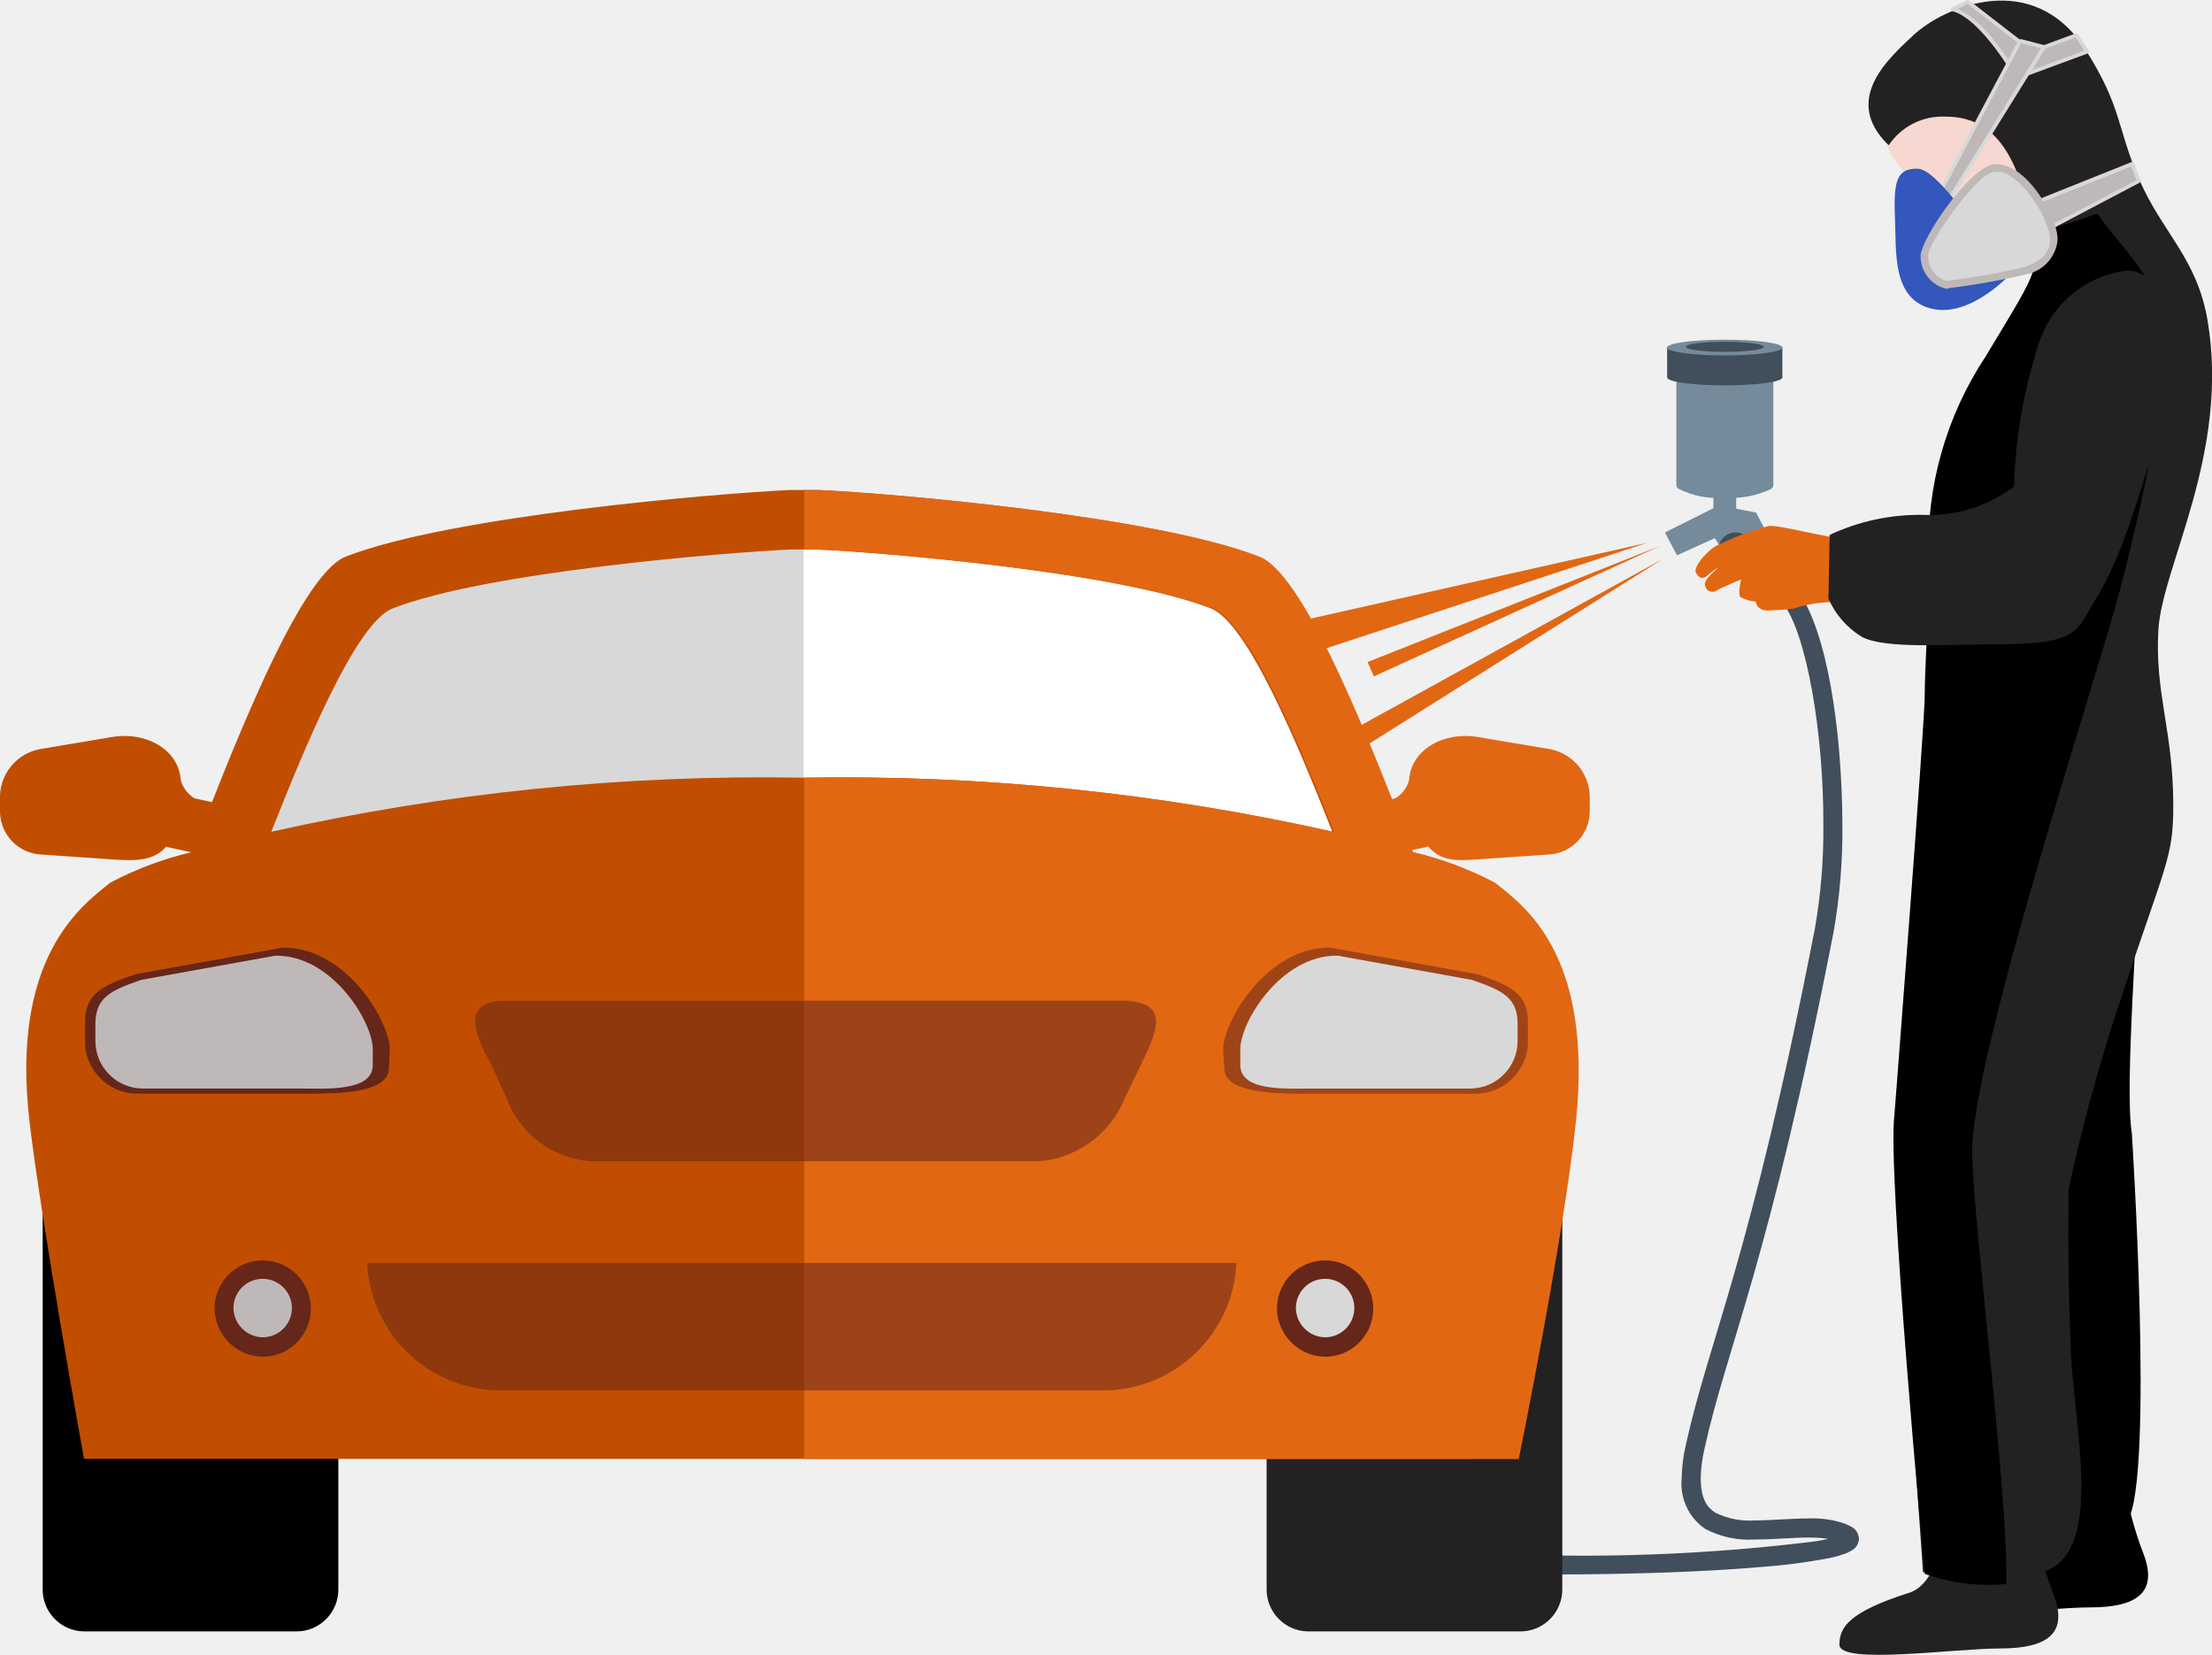
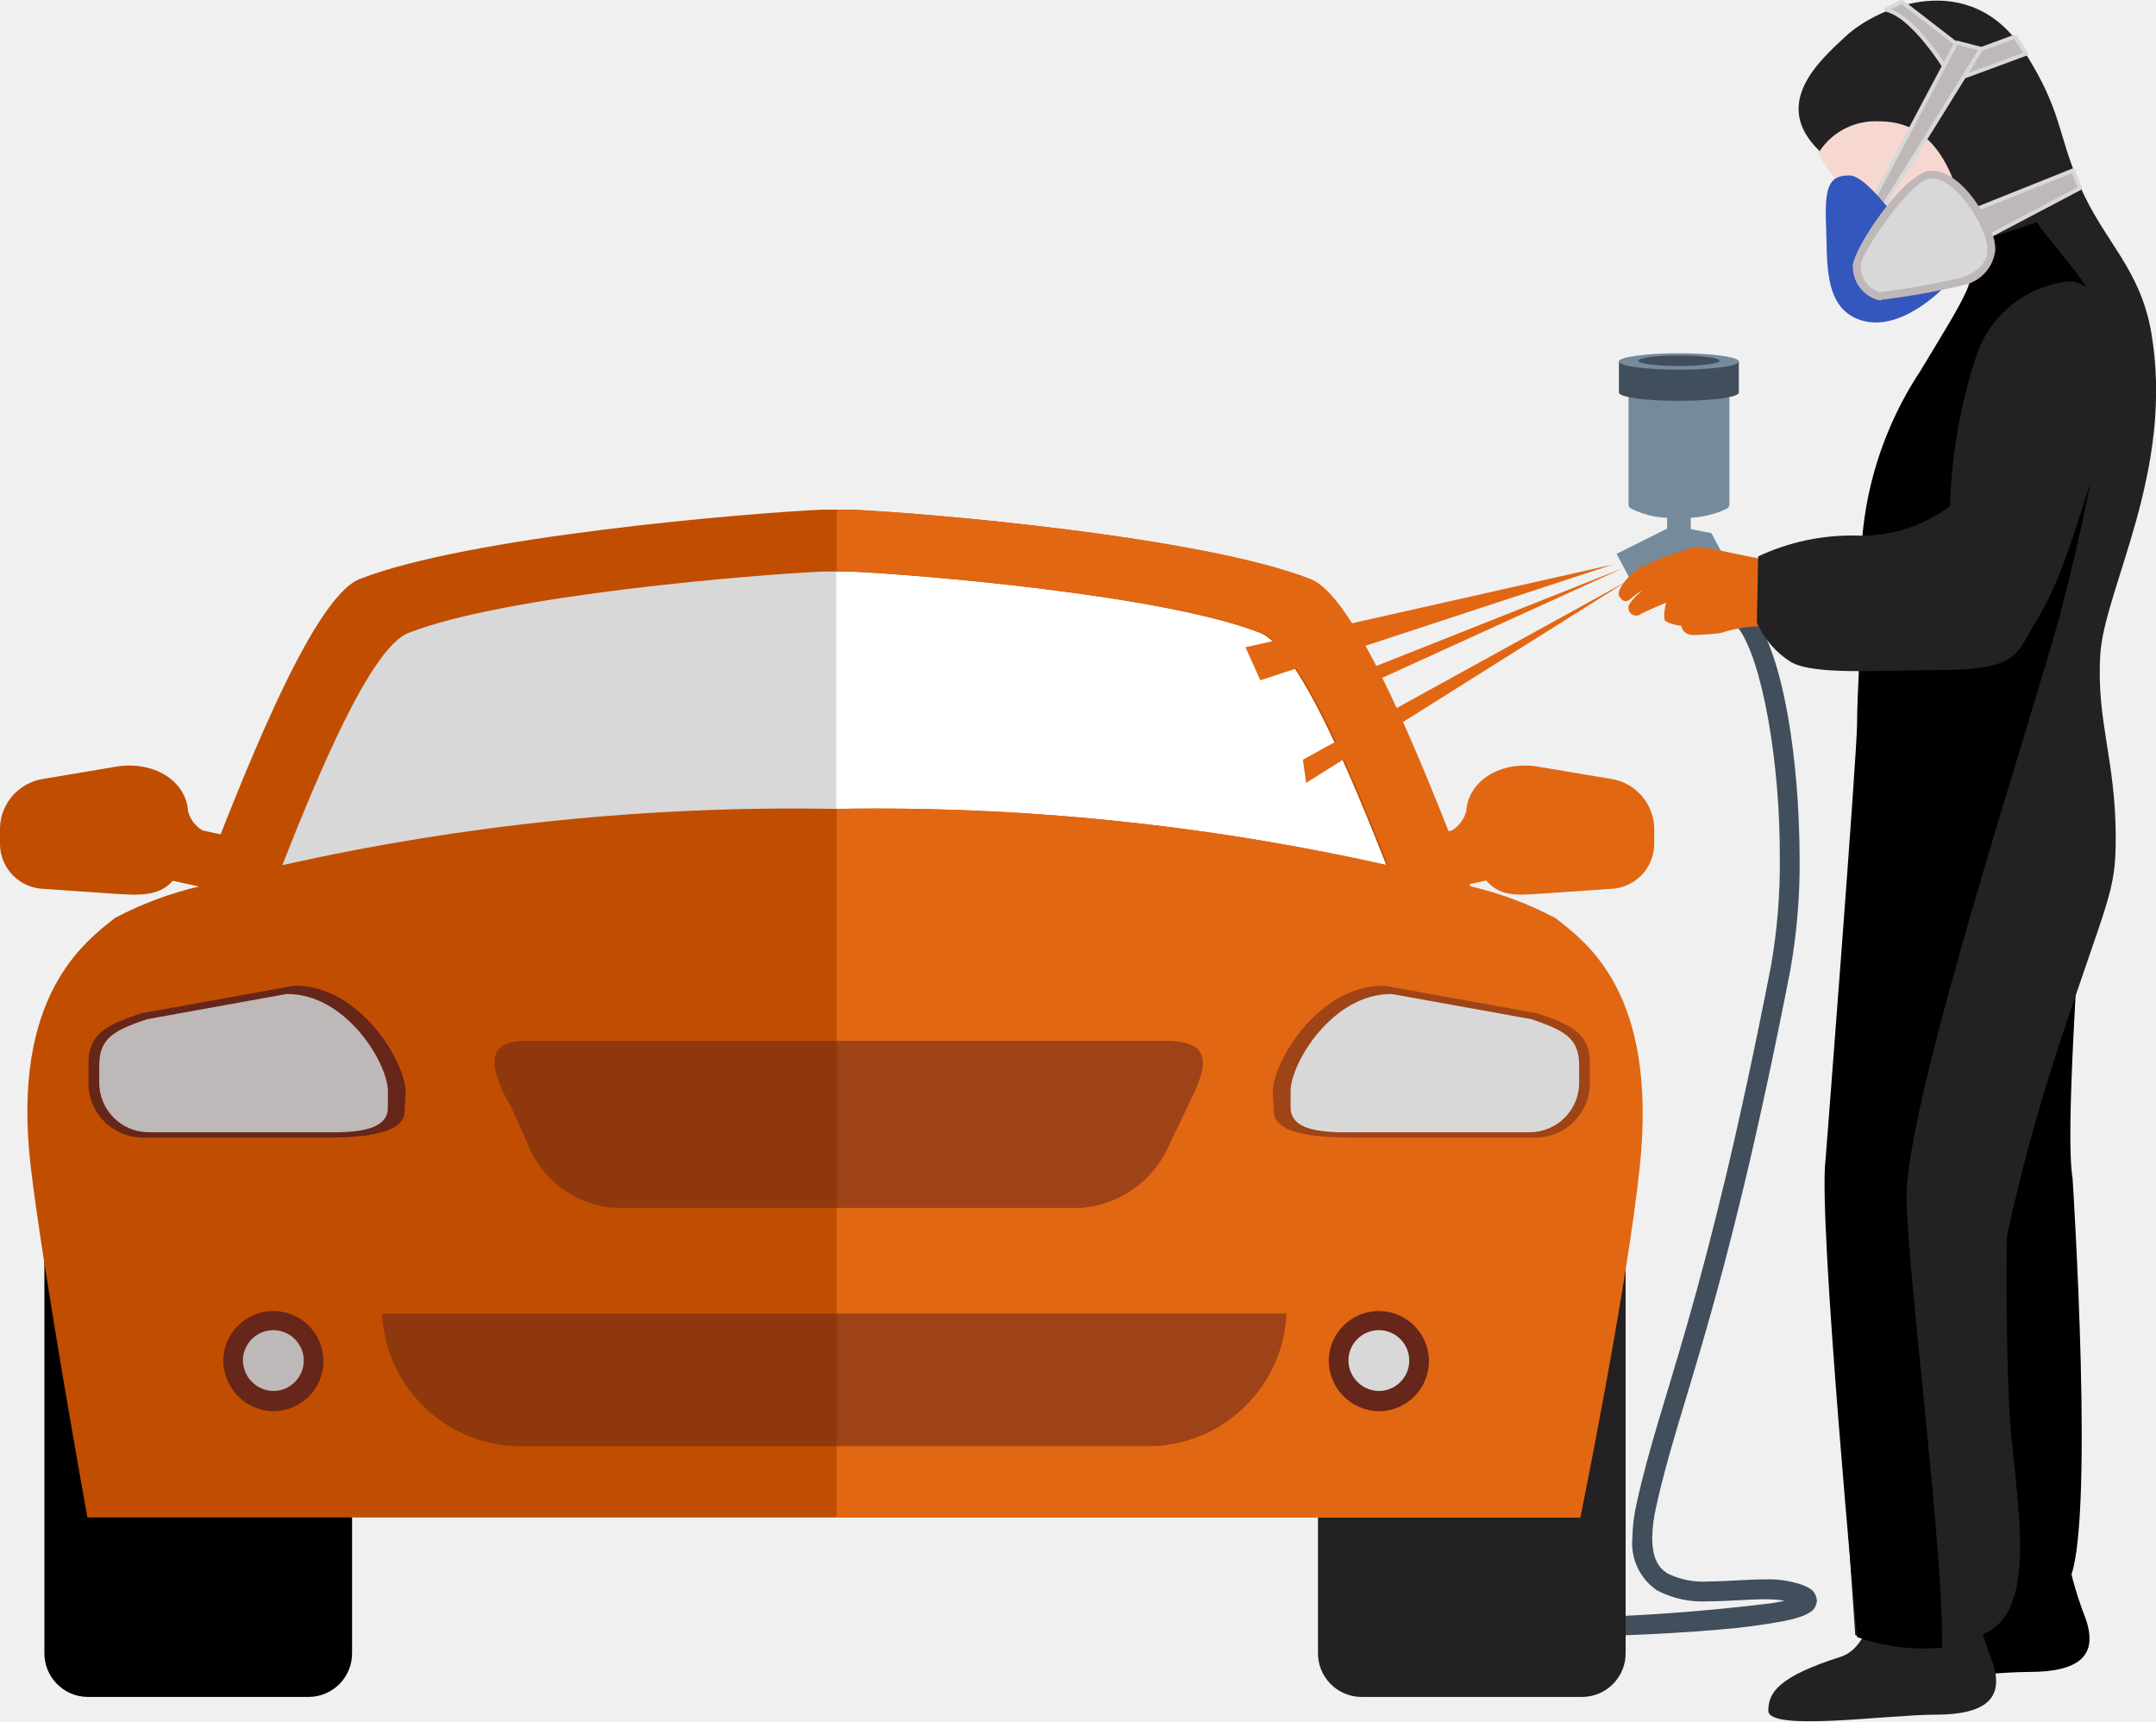
- <svg xmlns="http://www.w3.org/2000/svg" width="112.219" height="83.932" viewBox="0 0 112.219 83.932">
+ <svg xmlns="http://www.w3.org/2000/svg" width="105.116" height="83.932" viewBox="0 0 105.116 83.932">
  <g id="Group_5145" data-name="Group 5145" transform="translate(-227.775 -221.225)">
-     <path id="Path_15398" data-name="Path 15398" d="M302.309,301.037l.02-.969c1.406.03,2.791.046,4.129.046h0a95.783,95.783,0,0,0,13.427-.716h0c.236-.035.45-.079.633-.124h0a6.173,6.173,0,0,0-.968-.067h0c-.832,0-1.8.1-2.74.1h0a4.757,4.757,0,0,1-2.531-.541h0a2.773,2.773,0,0,1-1.19-2.541h0a8.1,8.1,0,0,1,.215-1.729h0c1.174-5.338,3.26-9.35,6.541-26.161h0a28.827,28.827,0,0,0,.432-5.291h0c.022-4.618-.86-9.739-2.073-11.258h0l0,0,.768-.593c1.5,2.016,2.25,7.083,2.271,11.849h0a29.714,29.714,0,0,1-.451,5.475h0c-3.285,16.847-5.41,21-6.544,26.185h0a7.128,7.128,0,0,0-.193,1.521h0c.014,1.01.3,1.434.738,1.721h0a3.885,3.885,0,0,0,2.015.394h0c.868,0,1.834-.1,2.74-.1h0a4.992,4.992,0,0,1,1.848.276h0c.278.138.621.213.692.757h0c-.059.5-.375.592-.6.712h0a5.152,5.152,0,0,1-.967.278h0a29.787,29.787,0,0,1-3.278.43h0c-2.75.242-6.546.389-10.791.389h0c-1.344,0-2.735-.015-4.149-.044Z" fill="#414e5b" />
-     <g id="Group_5123" data-name="Group 5123">
-       <path id="Path_15399" data-name="Path 15399" d="M317.444,239.647h-4.333a.27.27,0,0,0-.291.247v5.934a.23.23,0,0,0,.1.181,4.259,4.259,0,0,0,2.354.453,4.585,4.585,0,0,0,2.32-.423.238.238,0,0,0,.145-.211v-5.934A.27.27,0,0,0,317.444,239.647Z" fill="#758b9b" />
-       <rect id="Rectangle_562" data-name="Rectangle 562" width="1.155" height="1.203" transform="translate(314.7 246.065)" fill="#758b9b" />
-       <g id="Group_5121" data-name="Group 5121">
-         <path id="Path_15400" data-name="Path 15400" d="M312.352,238.835v1.543h0c.037.218,1.329.392,2.925.392s2.886-.174,2.921-.392h0v-1.543Z" fill="#414e5b" />
-         <path id="Path_15401" data-name="Path 15401" d="M318.2,238.852c0,.22-1.311.4-2.926.4s-2.927-.18-2.927-.4,1.308-.4,2.927-.4S318.2,238.629,318.2,238.852Z" fill="#758b9b" />
-         <path id="Path_15402" data-name="Path 15402" d="M317.259,238.815c0,.141-.888.256-1.98.256s-1.983-.115-1.983-.256.888-.256,1.983-.256S317.259,238.673,317.259,238.815Z" fill="#414e5b" />
+     <path id="Path_15398" data-name="Path 15398" d="M302.309,301.037l.02-.969c1.406.03,2.791.046,4.129.046h0a95.783,95.783,0,0,0,13.427-.716h0c.236-.035.45-.079.633-.124h0a6.173,6.173,0,0,0-.968-.067h0c-.832,0-1.8.1-2.74.1h0a4.757,4.757,0,0,1-2.531-.541h0a2.773,2.773,0,0,1-1.19-2.541h0a8.1,8.1,0,0,1,.215-1.729h0c1.174-5.338,3.26-9.35,6.541-26.161h0a28.827,28.827,0,0,0,.432-5.291h0c.022-4.618-.86-9.739-2.073-11.258h0l0,0,.768-.593c1.5,2.016,2.25,7.083,2.271,11.849h0a29.714,29.714,0,0,1-.451,5.475h0c-3.285,16.847-5.41,21-6.544,26.185h0a7.128,7.128,0,0,0-.193,1.521h0c.014,1.01.3,1.434.738,1.721h0a3.885,3.885,0,0,0,2.015.394h0c.868,0,1.834-.1,2.74-.1h0a4.992,4.992,0,0,1,1.848.276h0c.278.138.621.213.692.757h0c-.059.5-.375.592-.6.712h0a5.152,5.152,0,0,1-.967.278h0a29.787,29.787,0,0,1-3.278.43h0c-2.75.242-6.546.389-10.791.389h0c-1.344,0-2.735-.015-4.149-.044Z" transform="translate(-5.727)" fill="#414e5b" />
+     <g id="Group_5123" data-name="Group 5123" transform="translate(306.592 238.45)">
+       <path id="Path_15399" data-name="Path 15399" d="M317.444,239.647h-4.333a.27.27,0,0,0-.291.247v5.934a.23.23,0,0,0,.1.181,4.259,4.259,0,0,0,2.354.453,4.585,4.585,0,0,0,2.32-.423.238.238,0,0,0,.145-.211v-5.934A.27.27,0,0,0,317.444,239.647Z" transform="translate(-312.238 -238.45)" fill="#758b9b" />
+       <rect id="Rectangle_562" data-name="Rectangle 562" width="1.155" height="1.203" transform="translate(2.462 7.615)" fill="#758b9b" />
+       <g id="Group_5121" data-name="Group 5121" transform="translate(0.114)">
+         <path id="Path_15400" data-name="Path 15400" d="M312.352,238.835v1.543h0c.037.218,1.329.392,2.925.392s2.886-.174,2.921-.392h0v-1.543Z" transform="translate(-312.352 -238.45)" fill="#414e5b" />
+         <path id="Path_15401" data-name="Path 15401" d="M318.2,238.852c0,.22-1.311.4-2.926.4s-2.927-.18-2.927-.4,1.308-.4,2.927-.4S318.2,238.629,318.2,238.852Z" transform="translate(-312.352 -238.45)" fill="#758b9b" />
+         <path id="Path_15402" data-name="Path 15402" d="M317.259,238.815c0,.141-.888.256-1.98.256s-1.983-.115-1.983-.256.888-.256,1.983-.256S317.259,238.673,317.259,238.815Z" transform="translate(-312.352 -238.45)" fill="#414e5b" />
      </g>
-       <g id="Group_5122" data-name="Group 5122">
-         <path id="Path_15403" data-name="Path 15403" d="M312.238,248.231l2.745-1.373,1.879.362.651,1.228-1.987,1.156s-.615-.831-.758-1.083l-1.916.868Z" fill="#758b9b" />
-         <path id="Path_15404" data-name="Path 15404" d="M316.717,249.116a.885.885,0,1,1-.884-.885A.884.884,0,0,1,316.717,249.116Z" fill="#414e5b" />
+       <g id="Group_5122" data-name="Group 5122" transform="translate(0 8.408)">
+         <path id="Path_15403" data-name="Path 15403" d="M312.238,248.231l2.745-1.373,1.879.362.651,1.228-1.987,1.156s-.615-.831-.758-1.083l-1.916.868Z" transform="translate(-312.238 -246.858)" fill="#758b9b" />
+         <path id="Path_15404" data-name="Path 15404" d="M316.717,249.116a.885.885,0,1,1-.884-.885A.884.884,0,0,1,316.717,249.116Z" transform="translate(-312.238 -246.858)" fill="#414e5b" />
      </g>
    </g>
-     <path id="Path_15405" data-name="Path 15405" d="M331.032,296.4c-.257,1.541-.7,3.159-1.857,3.529-3.016.963-3.53,1.732-3.53,2.631,0,1.033,5.805.191,8.147.191,2.374,0,3.437-.739,2.759-2.63a17.909,17.909,0,0,1-1.027-3.848Z" />
-     <path id="Path_15406" data-name="Path 15406" d="M326.479,298.483c-.256,1.539-.7,3.158-1.859,3.529-3.015.962-3.528,1.731-3.528,2.629,0,1.034,5.8.193,8.145.193,2.375,0,3.437-.74,2.76-2.63a17.859,17.859,0,0,1-1.027-3.849Z" fill="#232121" />
-     <g id="Group_5124" data-name="Group 5124">
-       <path id="Path_15407" data-name="Path 15407" d="M333.356,229.565a5.746,5.746,0,0,0,1.616,2.9l1.085.893-4.582,3.713s-.894-3.356-1.819-3.859S333.356,229.565,333.356,229.565Z" fill="#edc0b7" />
-       <path id="Path_15408" data-name="Path 15408" d="M323.449,227.91c.225-2.581,5.935-6.374,7.832-2.907,3.456,6.312-.193,8.658-.193,8.658-1.456.79-1.611,1.26-2.46,1.217a3.01,3.01,0,0,1-1.9-1.353c-.478.065-.988.242-1.055-.093a15.889,15.889,0,0,0-.468-2.234C324.446,229.777,323.339,229.126,323.449,227.91Z" fill="#f7d8d0" />
+     <path id="Path_15405" data-name="Path 15405" d="M331.032,296.4c-.257,1.541-.7,3.159-1.857,3.529-3.016.963-3.53,1.732-3.53,2.631,0,1.033,5.805.191,8.147.191,2.374,0,3.437-.739,2.759-2.63a17.909,17.909,0,0,1-1.027-3.848Z" transform="translate(-7.102)" />
+     <path id="Path_15406" data-name="Path 15406" d="M326.479,298.483c-.256,1.539-.7,3.158-1.859,3.529-3.015.962-3.528,1.731-3.528,2.629,0,1.034,5.8.193,8.145.193,2.375,0,3.437-.74,2.76-2.63a17.859,17.859,0,0,1-1.027-3.849Z" transform="translate(-7.102)" fill="#232121" />
+     <g id="Group_5124" data-name="Group 5124" transform="translate(316.339 223.612)">
+       <path id="Path_15407" data-name="Path 15407" d="M333.356,229.565a5.746,5.746,0,0,0,1.616,2.9l1.085.893-4.582,3.713s-.894-3.356-1.819-3.859S333.356,229.565,333.356,229.565Z" transform="translate(-323.441 -223.612)" fill="#edc0b7" />
+       <path id="Path_15408" data-name="Path 15408" d="M323.449,227.91c.225-2.581,5.935-6.374,7.832-2.907,3.456,6.312-.193,8.658-.193,8.658-1.456.79-1.611,1.26-2.46,1.217a3.01,3.01,0,0,1-1.9-1.353c-.478.065-.988.242-1.055-.093a15.889,15.889,0,0,0-.468-2.234C324.446,229.777,323.339,229.126,323.449,227.91Z" transform="translate(-323.441 -223.612)" fill="#f7d8d0" />
    </g>
-     <path id="Path_15409" data-name="Path 15409" d="M336.281,265.244c0,2.084-.736,11.168-.355,13.442,0,0,1.126,17.374-.2,19.65-4.363.378-5.877.574-6.258.005s-1.316-16.053-.178-23.824S336.281,265.244,336.281,265.244Z" />
-     <path id="Path_15410" data-name="Path 15410" d="M323.593,228.592c-2.406-2.309.014-4.421,1.251-5.58,1.54-1.444,6.094-3.434,8.755.769,1.829,2.887,1.558,3.889,2.7,6.542s2.926,3.988,3.464,7.122c1.155,6.736-2.3,12.5-2.489,15.723s.756,5.126.756,8.911c0,2.714-.385,2.885-2.846,10.353a92.229,92.229,0,0,0-2.465,9.1s-.073,4.279.116,8.261,1.578,9.692-1.076,11.021a8.763,8.763,0,0,1-6.43.139s-1.436-20.153-1.057-23c0,0,1.314-19.943,1.314-21.459s.062-3.658.064-7.12c0-2.345.428-5.01,3.272-9.75s2.435-5.05,1.677-8.083-2.03-4.4-4.115-4.4A3.273,3.273,0,0,0,323.593,228.592Z" fill="#232121" />
-     <g id="Group_5125" data-name="Group 5125">
-       <path id="Path_15411" data-name="Path 15411" d="M328.5,239.321a17.448,17.448,0,0,0-2.886,10.152c0,3.462-.194,5.5-.194,7.014s-1.537,21.276-1.537,21.276c-.38,2.843,1.538,23.286,1.538,23.286a9.645,9.645,0,0,0,4.139.515c.09-4.631-1.623-17.738-1.733-21.78-.127-4.747,6.357-24.242,7.507-28.676,3.08-11.867,1.956-13.47,1.829-14.626s-2.216-3.271-2.985-4.425a29.914,29.914,0,0,1-3.165.969C331.355,234.825,330.833,235.435,328.5,239.321Z" />
+     <path id="Path_15409" data-name="Path 15409" d="M336.281,265.244c0,2.084-.736,11.168-.355,13.442,0,0,1.126,17.374-.2,19.65-4.363.378-5.877.574-6.258.005s-1.316-16.053-.178-23.824S336.281,265.244,336.281,265.244Z" transform="translate(-7.102)" />
+     <path id="Path_15410" data-name="Path 15410" d="M323.593,228.592c-2.406-2.309.014-4.421,1.251-5.58,1.54-1.444,6.094-3.434,8.755.769,1.829,2.887,1.558,3.889,2.7,6.542s2.926,3.988,3.464,7.122c1.155,6.736-2.3,12.5-2.489,15.723s.756,5.126.756,8.911c0,2.714-.385,2.885-2.846,10.353a92.229,92.229,0,0,0-2.465,9.1s-.073,4.279.116,8.261,1.578,9.692-1.076,11.021a8.763,8.763,0,0,1-6.43.139s-1.436-20.153-1.057-23c0,0,1.314-19.943,1.314-21.459s.062-3.658.064-7.12c0-2.345.428-5.01,3.272-9.75s2.435-5.05,1.677-8.083-2.03-4.4-4.115-4.4A3.273,3.273,0,0,0,323.593,228.592Z" transform="translate(-7.102)" fill="#232121" />
+     <g id="Group_5125" data-name="Group 5125" transform="translate(316.73 232.057)">
+       <path id="Path_15411" data-name="Path 15411" d="M328.5,239.321a17.448,17.448,0,0,0-2.886,10.152c0,3.462-.194,5.5-.194,7.014s-1.537,21.276-1.537,21.276c-.38,2.843,1.538,23.286,1.538,23.286a9.645,9.645,0,0,0,4.139.515c.09-4.631-1.623-17.738-1.733-21.78-.127-4.747,6.357-24.242,7.507-28.676,3.08-11.867,1.956-13.47,1.829-14.626s-2.216-3.271-2.985-4.425a29.914,29.914,0,0,1-3.165.969C331.355,234.825,330.833,235.435,328.5,239.321Z" transform="translate(-323.832 -232.057)" />
    </g>
-     <g id="Group_5131" data-name="Group 5131">
-       <g id="Group_5126" data-name="Group 5126">
-         <path id="Path_15412" data-name="Path 15412" d="M326.833,221.7c1.54.386,3.27,3.464,3.27,3.464l3.561-1.314-.544-.834-2.247.826-3.271-2.527Z" fill="#bfb8b8" />
-         <path id="Path_15413" data-name="Path 15413" d="M330.018,225.207s-1.748-3.068-3.21-3.418h0a.1.1,0,0,1-.073-.083h0a.1.1,0,0,1,.054-.1h0l.769-.383.1.01,3.227,2.494,2.2-.809.114.038.544.835a.09.09,0,0,1,.011.083h0a.1.1,0,0,1-.059.06h0l-3.559,1.315-.119-.044Zm.126-.166,3.371-1.244-.435-.669-2.175.8-.092-.014-3.224-2.49-.5.254c1.4.57,2.8,2.923,3.06,3.363Z" fill="#d8d8d8" />
+     <g id="Group_5131" data-name="Group 5131" transform="translate(316.791 221.225)">
+       <g id="Group_5126" data-name="Group 5126" transform="translate(2.841)">
+         <path id="Path_15412" data-name="Path 15412" d="M326.833,221.7c1.54.386,3.27,3.464,3.27,3.464l3.561-1.314-.544-.834-2.247.826-3.271-2.527Z" transform="translate(-326.734 -221.225)" fill="#bfb8b8" />
+         <path id="Path_15413" data-name="Path 15413" d="M330.018,225.207s-1.748-3.068-3.21-3.418h0a.1.1,0,0,1-.073-.083h0a.1.1,0,0,1,.054-.1h0l.769-.383.1.01,3.227,2.494,2.2-.809.114.038.544.835a.09.09,0,0,1,.011.083h0a.1.1,0,0,1-.059.06h0l-3.559,1.315-.119-.044Zm.126-.166,3.371-1.244-.435-.669-2.175.8-.092-.014-3.224-2.49-.5.254c1.4.57,2.8,2.923,3.06,3.363Z" transform="translate(-326.734 -221.225)" fill="#d8d8d8" />
      </g>
-       <g id="Group_5127" data-name="Group 5127">
-         <path id="Path_15414" data-name="Path 15414" d="M330.9,231.561l5.051-2.021.337.866-4.845,2.55Z" fill="#bfb8b8" />
-         <path id="Path_15415" data-name="Path 15415" d="M331.413,233.045a.087.087,0,0,1-.057-.055h0l-.544-1.4.092-.034.035.089-.035-.089-.092.034a.1.1,0,0,1,.055-.125h0l5.05-2.022a.108.108,0,0,1,.077,0h0a.106.106,0,0,1,.051.055h0l.337.866-.046.119-4.844,2.551a.1.1,0,0,1-.045.011h0a.109.109,0,0,1-.034-.007Zm.083-.226,4.674-2.46-.272-.694-4.87,1.95.468,1.2Z" fill="#d8d8d8" />
+       <g id="Group_5127" data-name="Group 5127" transform="translate(6.912 8.217)">
+         <path id="Path_15414" data-name="Path 15414" d="M330.9,231.561l5.051-2.021.337.866-4.845,2.55Z" transform="translate(-330.806 -229.442)" fill="#bfb8b8" />
+         <path id="Path_15415" data-name="Path 15415" d="M331.413,233.045a.087.087,0,0,1-.057-.055h0l-.544-1.4.092-.034.035.089-.035-.089-.092.034a.1.1,0,0,1,.055-.125h0l5.05-2.022a.108.108,0,0,1,.077,0h0a.106.106,0,0,1,.051.055h0l.337.866-.046.119-4.844,2.551a.1.1,0,0,1-.045.011h0a.109.109,0,0,1-.034-.007Zm.083-.226,4.674-2.46-.272-.694-4.87,1.95.468,1.2Z" transform="translate(-330.806 -229.442)" fill="#d8d8d8" />
      </g>
-       <g id="Group_5128" data-name="Group 5128">
-         <path id="Path_15416" data-name="Path 15416" d="M326.732,231.236l4.737-7.626-1.205-.312-4.035,7.6Z" fill="#bfb8b8" />
-         <path id="Path_15417" data-name="Path 15417" d="M326.677,231.315l-.5-.336-.031-.125,4.034-7.6.11-.05,1.206.313a.1.1,0,0,1,.065.056h0a.105.105,0,0,1-.007.087h0l-4.738,7.626a.091.091,0,0,1-.062.043h0a.085.085,0,0,1-.023,0h0a.081.081,0,0,1-.052-.017Zm.054-.08.054-.081-.054.081Zm-.377-.368.347.232,4.615-7.429-1-.26-3.958,7.457Z" fill="#d8d8d8" />
+       <g id="Group_5128" data-name="Group 5128" transform="translate(2.25 1.979)">
+         <path id="Path_15416" data-name="Path 15416" d="M326.732,231.236l4.737-7.626-1.205-.312-4.035,7.6Z" transform="translate(-326.144 -223.204)" fill="#bfb8b8" />
+         <path id="Path_15417" data-name="Path 15417" d="M326.677,231.315l-.5-.336-.031-.125,4.034-7.6.11-.05,1.206.313a.1.1,0,0,1,.065.056h0a.105.105,0,0,1-.007.087h0l-4.738,7.626a.091.091,0,0,1-.062.043h0a.085.085,0,0,1-.023,0h0a.081.081,0,0,1-.052-.017Zm.054-.08.054-.081-.054.081Zm-.377-.368.347.232,4.615-7.429-1-.26-3.958,7.457Z" transform="translate(-326.144 -223.204)" fill="#d8d8d8" />
      </g>
-       <path id="Path_15418" data-name="Path 15418" d="M329.859,235.034c-2.009-2.346-3.817-5.254-4.823-5.254s-1.208.562-1.126,2.49c.075,1.708-.166,4.107,1.845,4.609S329.859,235.034,329.859,235.034Z" fill="#3357bc" />
-       <g id="Group_5130" data-name="Group 5130">
+       <path id="Path_15418" data-name="Path 15418" d="M329.859,235.034c-2.009-2.346-3.817-5.254-4.823-5.254s-1.208.562-1.126,2.49c.075,1.708-.166,4.107,1.845,4.609S329.859,235.034,329.859,235.034Z" transform="translate(-323.894 -221.225)" fill="#3357bc" />
+       <g id="Group_5130" data-name="Group 5130" transform="translate(1.314 8.322)">
        <g id="Group_5129" data-name="Group 5129">
-           <path id="Path_15419" data-name="Path 15419" d="M326.479,235.665a1.493,1.493,0,0,1-1.074-1.457c-.053-.642,2.366-4.233,3.487-4.448s2.483,1.548,2.963,2.99a1.649,1.649,0,0,1-1.254,2.19A35.179,35.179,0,0,1,326.479,235.665Z" fill="#d8d8d8" />
-           <path id="Path_15420" data-name="Path 15420" d="M326.438,235.852a1.682,1.682,0,0,1-1.224-1.622h0a.4.4,0,0,1-.006-.045h0c.074-.893,2.339-4.28,3.644-4.615h0a1.234,1.234,0,0,1,.229-.023h0c1.265.038,2.466,1.735,2.957,3.141h0a2.26,2.26,0,0,1,.123.7h0a1.957,1.957,0,0,1-1.5,1.728h0a36.857,36.857,0,0,1-4.065.73h0l-.017.032-.146-.03Zm.04-.188.041-.187-.041.187Zm4.052-.906c.486-.182,1.254-.546,1.244-1.366h0a1.859,1.859,0,0,0-.1-.582h0c-.423-1.322-1.7-2.917-2.591-2.877h0a.742.742,0,0,0-.154.014h0c-.91.085-3.4,3.723-3.332,4.236h0v0l-.006,0,.008.008a1.307,1.307,0,0,0,.9,1.281h0a37.466,37.466,0,0,0,4.029-.714Z" fill="#bfb8b8" />
+           <path id="Path_15419" data-name="Path 15419" d="M326.479,235.665a1.493,1.493,0,0,1-1.074-1.457c-.053-.642,2.366-4.233,3.487-4.448s2.483,1.548,2.963,2.99a1.649,1.649,0,0,1-1.254,2.19A35.179,35.179,0,0,1,326.479,235.665Z" transform="translate(-325.208 -229.547)" fill="#d8d8d8" />
+           <path id="Path_15420" data-name="Path 15420" d="M326.438,235.852a1.682,1.682,0,0,1-1.224-1.622h0a.4.4,0,0,1-.006-.045h0c.074-.893,2.339-4.28,3.644-4.615h0a1.234,1.234,0,0,1,.229-.023h0c1.265.038,2.466,1.735,2.957,3.141h0a2.26,2.26,0,0,1,.123.7h0a1.957,1.957,0,0,1-1.5,1.728h0a36.857,36.857,0,0,1-4.065.73h0l-.017.032-.146-.03Zm.04-.188.041-.187-.041.187Zm4.052-.906c.486-.182,1.254-.546,1.244-1.366h0a1.859,1.859,0,0,0-.1-.582h0c-.423-1.322-1.7-2.917-2.591-2.877h0a.742.742,0,0,0-.154.014h0c-.91.085-3.4,3.723-3.332,4.236h0v0l-.006,0,.008.008a1.307,1.307,0,0,0,.9,1.281h0a37.466,37.466,0,0,0,4.029-.714Z" transform="translate(-325.208 -229.547)" fill="#bfb8b8" />
        </g>
      </g>
    </g>
-     <g id="Group_5132" data-name="Group 5132">
-       <path id="Path_15421" data-name="Path 15421" d="M321.562,248.579l-.345.005.217-.036c-.839,0-3.354-.71-3.934-.646a15.437,15.437,0,0,0-2.58.968c-.45.194-1.289,1.1-1.1,1.419s.386.323.645.064a3.2,3.2,0,0,1,.483-.339c-.341.293-.714.662-.678.855a.38.38,0,0,0,.614.292c.288-.163,1.225-.549,1.225-.549s-.194.741-.032.9a1.907,1.907,0,0,0,.771.226s.034.483.678.451,1.065-.063,1.259-.1a6.3,6.3,0,0,1,2.192-.322,5.654,5.654,0,0,1,.935.549Z" fill="#e26713" />
-       <path id="Path_15422" data-name="Path 15422" d="M337.723,236.307c.992,1.486.309,4.647-.682,7.685-.862,2.641-1.625,5.5-2.913,7.563-.972,1.552-.762,2.345-4.825,2.345-2.735,0-5.932.258-7.093-.385a4.286,4.286,0,0,1-1.677-1.937l.065-3.224a10.767,10.767,0,0,1,4.729-1.015,7.163,7.163,0,0,0,4.621-1.436,26.008,26.008,0,0,1,1.29-7.351,5.354,5.354,0,0,1,4.514-3.61C336.783,234.942,337.723,236.307,337.723,236.307Z" fill="#232121" />
+     <g id="Group_5132" data-name="Group 5132" transform="translate(306.694 234.942)">
+       <path id="Path_15421" data-name="Path 15421" d="M321.562,248.579l-.345.005.217-.036c-.839,0-3.354-.71-3.934-.646a15.437,15.437,0,0,0-2.58.968c-.45.194-1.289,1.1-1.1,1.419s.386.323.645.064a3.2,3.2,0,0,1,.483-.339c-.341.293-.714.662-.678.855a.38.38,0,0,0,.614.292c.288-.163,1.225-.549,1.225-.549s-.194.741-.032.9a1.907,1.907,0,0,0,.771.226s.034.483.678.451,1.065-.063,1.259-.1a6.3,6.3,0,0,1,2.192-.322,5.654,5.654,0,0,1,.935.549Z" transform="translate(-313.796 -234.942)" fill="#e26713" />
+       <path id="Path_15422" data-name="Path 15422" d="M337.723,236.307c.992,1.486.309,4.647-.682,7.685-.862,2.641-1.625,5.5-2.913,7.563-.972,1.552-.762,2.345-4.825,2.345-2.735,0-5.932.258-7.093-.385a4.286,4.286,0,0,1-1.677-1.937l.065-3.224a10.767,10.767,0,0,1,4.729-1.015,7.163,7.163,0,0,0,4.621-1.436,26.008,26.008,0,0,1,1.29-7.351,5.354,5.354,0,0,1,4.514-3.61C336.783,234.942,337.723,236.307,337.723,236.307Z" transform="translate(-313.796 -234.942)" fill="#232121" />
    </g>
-     <g id="Group_5144" data-name="Group 5144">
-       <path id="Path_15423" data-name="Path 15423" d="M244.94,301.81a2.125,2.125,0,0,1-2.089,2.159h-10.82a2.127,2.127,0,0,1-2.092-2.159V282.4a2.126,2.126,0,0,1,2.092-2.152h10.82a2.124,2.124,0,0,1,2.089,2.152Z" />
-       <path id="Path_15424" data-name="Path 15424" d="M307.033,301.81a2.129,2.129,0,0,1-2.092,2.159H294.125a2.129,2.129,0,0,1-2.092-2.159V282.4a2.126,2.126,0,0,1,2.092-2.152h10.816a2.125,2.125,0,0,1,2.092,2.152Z" fill="#232121" />
-       <g id="Group_5134" data-name="Group 5134">
-         <path id="Path_15425" data-name="Path 15425" d="M240.633,265.7l56.984.885-6.278-15.814-22.678-3.236-23.022,3.6Z" fill="#d8d8d8" />
-         <g id="Group_5133" data-name="Group 5133">
-           <path id="Path_15426" data-name="Path 15426" d="M291.339,250.651l-22.678-3.233-.116.02v18.576l29.072.454Z" fill="#fff" />
+     <g id="Group_5144" data-name="Group 5144" transform="translate(227.775 246.077)">
+       <path id="Path_15423" data-name="Path 15423" d="M244.94,301.81a2.125,2.125,0,0,1-2.089,2.159h-10.82a2.127,2.127,0,0,1-2.092-2.159V282.4a2.126,2.126,0,0,1,2.092-2.152h10.82a2.124,2.124,0,0,1,2.089,2.152Z" transform="translate(-227.775 -246.077)" />
+       <path id="Path_15424" data-name="Path 15424" d="M307.033,301.81a2.129,2.129,0,0,1-2.092,2.159H294.125a2.129,2.129,0,0,1-2.092-2.159V282.4a2.126,2.126,0,0,1,2.092-2.152h10.816a2.125,2.125,0,0,1,2.092,2.152Z" transform="translate(-227.775 -246.077)" fill="#232121" />
+       <g id="Group_5134" data-name="Group 5134" transform="translate(12.858 1.341)">
+         <path id="Path_15425" data-name="Path 15425" d="M240.633,265.7l56.984.885-6.278-15.814-22.678-3.236-23.022,3.6Z" transform="translate(-240.633 -247.418)" fill="#d8d8d8" />
+         <g id="Group_5133" data-name="Group 5133" transform="translate(27.912)">
+           <path id="Path_15426" data-name="Path 15426" d="M291.339,250.651l-22.678-3.233-.116.02v18.576l29.072.454Z" transform="translate(-268.545 -247.418)" fill="#fff" />
        </g>
      </g>
-       <path id="Path_15427" data-name="Path 15427" d="M303.527,265.987a17.35,17.35,0,0,0-4.15-1.549c-1.742-4.373-5.334-14.024-7.789-14.983-5.284-2.065-18.573-3.208-22.292-3.378h-1.46c-3.718.17-17.234,1.313-22.518,3.378-2.455.959-6.045,10.61-7.79,14.983a17.29,17.29,0,0,0-4.15,1.549c-1.515,1.2-5.066,3.833-4.108,12.1.578,5,2.766,17.131,2.766,17.131h70.313s4.163-11.5,4.163-17.131C306.512,269.46,305.043,267.185,303.527,265.987Zm-35.075-5.32a113.726,113.726,0,0,0-26.914,2.745c1.7-4.3,4.29-10.6,6.153-11.326,4.742-1.855,16.885-2.841,20.224-2.993h1.31c3.333.152,15.248,1.138,19.987,2.993,1.865.729,4.456,7.025,6.156,11.326A113.679,113.679,0,0,0,268.452,260.667Z" fill="#c14e00" />
-       <path id="Path_15428" data-name="Path 15428" d="M306.325,259.206l-3.576-.6c-1.772-.293-3.392.664-3.488,2.181a1.546,1.546,0,0,1-.7.929l-1.966.43a1.113,1.113,0,0,0-.829,1.315c.124.6,1.076,1.44,1.656,1.314l2.811-.615c.65.742,1.364.73,2.517.652l3.576-.246a2.2,2.2,0,0,0,2.1-2.158v-.84A2.489,2.489,0,0,0,306.325,259.206Z" fill="#e26713" />
-       <path id="Path_15429" data-name="Path 15429" d="M229.88,259.206l3.57-.6c1.777-.293,3.4.664,3.494,2.181a1.56,1.56,0,0,0,.7.929l1.965.43a1.106,1.106,0,0,1,.827,1.315c-.121.6-.843,1.454-1.426,1.325l-2.812-.612c-.649.741-1.592.716-2.748.638l-3.57-.246a2.2,2.2,0,0,1-2.105-2.158v-.84A2.487,2.487,0,0,1,229.88,259.206Z" fill="#c14e00" />
-       <g id="Group_5135" data-name="Group 5135">
-         <path id="Path_15430" data-name="Path 15430" d="M304.826,295.222s2.276-11.177,2.9-17.131c.877-8.448-2.6-10.906-4.113-12.1a17.26,17.26,0,0,0-4.153-1.549c-1.739-4.373-5.332-14.024-7.787-14.983-5.283-2.065-18.571-3.208-22.291-3.378h-.807v3.016h.736c3.336.152,15.245,1.138,19.994,2.993,1.859.729,4.444,7.023,6.148,11.326a113.765,113.765,0,0,0-26.878-2.745v34.555h36.25Z" fill="#e26713" />
+       <path id="Path_15427" data-name="Path 15427" d="M303.527,265.987a17.35,17.35,0,0,0-4.15-1.549c-1.742-4.373-5.334-14.024-7.789-14.983-5.284-2.065-18.573-3.208-22.292-3.378h-1.46c-3.718.17-17.234,1.313-22.518,3.378-2.455.959-6.045,10.61-7.79,14.983a17.29,17.29,0,0,0-4.15,1.549c-1.515,1.2-5.066,3.833-4.108,12.1.578,5,2.766,17.131,2.766,17.131h70.313s4.163-11.5,4.163-17.131C306.512,269.46,305.043,267.185,303.527,265.987Zm-35.075-5.32a113.726,113.726,0,0,0-26.914,2.745c1.7-4.3,4.29-10.6,6.153-11.326,4.742-1.855,16.885-2.841,20.224-2.993h1.31c3.333.152,15.248,1.138,19.987,2.993,1.865.729,4.456,7.025,6.156,11.326A113.679,113.679,0,0,0,268.452,260.667Z" transform="translate(-227.775 -246.077)" fill="#c14e00" />
+       <path id="Path_15428" data-name="Path 15428" d="M306.325,259.206l-3.576-.6c-1.772-.293-3.392.664-3.488,2.181a1.546,1.546,0,0,1-.7.929l-1.966.43a1.113,1.113,0,0,0-.829,1.315c.124.6,1.076,1.44,1.656,1.314l2.811-.615c.65.742,1.364.73,2.517.652l3.576-.246a2.2,2.2,0,0,0,2.1-2.158v-.84A2.489,2.489,0,0,0,306.325,259.206Z" transform="translate(-227.775 -246.077)" fill="#e26713" />
+       <path id="Path_15429" data-name="Path 15429" d="M229.88,259.206l3.57-.6c1.777-.293,3.4.664,3.494,2.181a1.56,1.56,0,0,0,.7.929l1.965.43a1.106,1.106,0,0,1,.827,1.315c-.121.6-.843,1.454-1.426,1.325l-2.812-.612c-.649.741-1.592.716-2.748.638l-3.57-.246a2.2,2.2,0,0,1-2.105-2.158v-.84A2.487,2.487,0,0,1,229.88,259.206Z" transform="translate(-227.775 -246.077)" fill="#c14e00" />
+       <g id="Group_5135" data-name="Group 5135" transform="translate(40.801)">
+         <path id="Path_15430" data-name="Path 15430" d="M304.826,295.222s2.276-11.177,2.9-17.131c.877-8.448-2.6-10.906-4.113-12.1a17.26,17.26,0,0,0-4.153-1.549c-1.739-4.373-5.332-14.024-7.787-14.983-5.283-2.065-18.571-3.208-22.291-3.378h-.807v3.016h.736c3.336.152,15.245,1.138,19.994,2.993,1.859.729,4.444,7.023,6.148,11.326a113.765,113.765,0,0,0-26.878-2.745v34.555h36.25Z" transform="translate(-268.576 -246.077)" fill="#e26713" />
      </g>
-       <g id="Group_5137" data-name="Group 5137" opacity="0.55">
+       <g id="Group_5137" data-name="Group 5137" transform="translate(18.627 39.2)" opacity="0.55">
        <g id="Group_5136" data-name="Group 5136">
-           <path id="Path_15431" data-name="Path 15431" d="M253.028,291.746h30.848a6.783,6.783,0,0,0,6.626-6.469H246.4A6.789,6.789,0,0,0,253.028,291.746Z" fill="#662619" />
+           <path id="Path_15431" data-name="Path 15431" d="M253.028,291.746h30.848a6.783,6.783,0,0,0,6.626-6.469H246.4A6.789,6.789,0,0,0,253.028,291.746Z" transform="translate(-246.402 -285.277)" fill="#662619" />
        </g>
      </g>
-       <g id="Group_5139" data-name="Group 5139" opacity="0.55">
+       <g id="Group_5139" data-name="Group 5139" transform="translate(24.105 25.901)" opacity="0.55">
        <g id="Group_5138" data-name="Group 5138">
-           <path id="Path_15432" data-name="Path 15432" d="M252.71,275.24c-1.205-2.094-1.205-3.262.713-3.262h31.4c2.268.092,1.71,1.449.851,3.217l-.832,1.715a5.128,5.128,0,0,1-4.35,3.214H257.7a4.948,4.948,0,0,1-4.255-3.26Z" fill="#662619" />
+           <path id="Path_15432" data-name="Path 15432" d="M252.71,275.24c-1.205-2.094-1.205-3.262.713-3.262h31.4c2.268.092,1.71,1.449.851,3.217l-.832,1.715a5.128,5.128,0,0,1-4.35,3.214H257.7a4.948,4.948,0,0,1-4.255-3.26Z" transform="translate(-251.88 -271.978)" fill="#662619" />
        </g>
      </g>
-       <g id="Group_5140" data-name="Group 5140">
-         <path id="Path_15433" data-name="Path 15433" d="M238.66,287.522a2.443,2.443,0,1,1,2.444,2.516A2.48,2.48,0,0,1,238.66,287.522Z" fill="#662619" />
-         <path id="Path_15434" data-name="Path 15434" d="M239.619,287.522a1.483,1.483,0,1,1,1.485,1.529A1.507,1.507,0,0,1,239.619,287.522Z" fill="#bfb8b8" />
+       <g id="Group_5140" data-name="Group 5140" transform="translate(10.885 38.931)">
+         <path id="Path_15433" data-name="Path 15433" d="M238.66,287.522a2.443,2.443,0,1,1,2.444,2.516A2.48,2.48,0,0,1,238.66,287.522Z" transform="translate(-238.66 -285.008)" fill="#662619" />
+         <path id="Path_15434" data-name="Path 15434" d="M239.619,287.522a1.483,1.483,0,1,1,1.485,1.529A1.507,1.507,0,0,1,239.619,287.522Z" transform="translate(-238.66 -285.008)" fill="#bfb8b8" />
      </g>
-       <g id="Group_5141" data-name="Group 5141">
-         <path id="Path_15435" data-name="Path 15435" d="M292.558,287.522A2.443,2.443,0,1,1,295,290.038,2.479,2.479,0,0,1,292.558,287.522Z" fill="#662619" />
-         <path id="Path_15436" data-name="Path 15436" d="M293.518,287.522A1.483,1.483,0,1,1,295,289.051,1.505,1.505,0,0,1,293.518,287.522Z" fill="#d8d8d8" />
+       <g id="Group_5141" data-name="Group 5141" transform="translate(64.783 38.931)">
+         <path id="Path_15435" data-name="Path 15435" d="M292.558,287.522A2.443,2.443,0,1,1,295,290.038,2.479,2.479,0,0,1,292.558,287.522Z" transform="translate(-292.558 -285.008)" fill="#662619" />
+         <path id="Path_15436" data-name="Path 15436" d="M293.518,287.522A1.483,1.483,0,1,1,295,289.051,1.505,1.505,0,0,1,293.518,287.522Z" transform="translate(-292.558 -285.008)" fill="#d8d8d8" />
      </g>
-       <g id="Group_5142" data-name="Group 5142">
-         <path id="Path_15437" data-name="Path 15437" d="M247.5,275.394c.026,1.257-2.529,1.3-3.974,1.3H234.7a2.653,2.653,0,0,1-2.613-2.69v-.9c0-1.485.843-1.88,2.561-2.467l7.472-1.349c3.185-.041,5.433,3.717,5.433,5.2Z" fill="#662619" />
-         <path id="Path_15438" data-name="Path 15438" d="M246.685,275.247c0,1.353-2.353,1.187-3.665,1.187h-8.027a2.415,2.415,0,0,1-2.379-2.448v-.819c0-1.35.769-1.71,2.329-2.245l6.8-1.227c2.9-.037,4.944,3.384,4.944,4.737Z" fill="#bfb8b8" />
+       <g id="Group_5142" data-name="Group 5142" transform="translate(4.316 23.213)">
+         <path id="Path_15437" data-name="Path 15437" d="M247.5,275.394c.026,1.257-2.529,1.3-3.974,1.3H234.7a2.653,2.653,0,0,1-2.613-2.69v-.9c0-1.485.843-1.88,2.561-2.467l7.472-1.349c3.185-.041,5.433,3.717,5.433,5.2Z" transform="translate(-232.091 -269.29)" fill="#662619" />
+         <path id="Path_15438" data-name="Path 15438" d="M246.685,275.247c0,1.353-2.353,1.187-3.665,1.187h-8.027a2.415,2.415,0,0,1-2.379-2.448v-.819c0-1.35.769-1.71,2.329-2.245l6.8-1.227c2.9-.037,4.944,3.384,4.944,4.737Z" transform="translate(-232.091 -269.29)" fill="#bfb8b8" />
      </g>
-       <g id="Group_5143" data-name="Group 5143">
-         <path id="Path_15439" data-name="Path 15439" d="M289.884,275.394c-.032,1.257,2.526,1.3,3.971,1.3h8.825a2.653,2.653,0,0,0,2.61-2.69v-.9c0-1.485-.843-1.88-2.56-2.467l-7.471-1.349c-3.188-.041-5.433,3.717-5.433,5.2Z" fill="#662619" opacity="0.54" />
-         <path id="Path_15440" data-name="Path 15440" d="M290.7,275.247c0,1.353,2.351,1.187,3.663,1.187h8.027a2.415,2.415,0,0,0,2.377-2.448v-.819c0-1.35-.768-1.71-2.327-2.245l-6.8-1.227c-2.9-.037-4.942,3.384-4.942,4.737Z" fill="#d8d8d8" />
+       <g id="Group_5143" data-name="Group 5143" transform="translate(62.051 23.213)">
+         <path id="Path_15439" data-name="Path 15439" d="M289.884,275.394c-.032,1.257,2.526,1.3,3.971,1.3h8.825a2.653,2.653,0,0,0,2.61-2.69v-.9c0-1.485-.843-1.88-2.56-2.467l-7.471-1.349c-3.188-.041-5.433,3.717-5.433,5.2Z" transform="translate(-289.826 -269.29)" fill="#662619" opacity="0.54" />
+         <path id="Path_15440" data-name="Path 15440" d="M290.7,275.247c0,1.353,2.351,1.187,3.663,1.187h8.027a2.415,2.415,0,0,0,2.377-2.448v-.819c0-1.35-.768-1.71-2.327-2.245l-6.8-1.227c-2.9-.037-4.942,3.384-4.942,4.737Z" transform="translate(-289.826 -269.29)" fill="#d8d8d8" />
      </g>
    </g>
-     <path id="Path_15441" data-name="Path 15441" d="M311.356,248.752l-17.914,4.034.727,1.612Z" fill="#e26713" />
-     <path id="Path_15442" data-name="Path 15442" d="M312.162,249.557,296.51,259.4l-.163-1.13Z" fill="#e26713" />
-     <path id="Path_15443" data-name="Path 15443" d="M312,248.913l-14.847,5.89.322.726Z" fill="#e26713" />
+     <path id="Path_15441" data-name="Path 15441" d="M311.356,248.752l-17.914,4.034.727,1.612Z" transform="translate(-4.946)" fill="#e26713" />
+     <path id="Path_15442" data-name="Path 15442" d="M312.162,249.557,296.51,259.4l-.163-1.13Z" transform="translate(-5.052)" fill="#e26713" />
+     <path id="Path_15443" data-name="Path 15443" d="M312,248.913l-14.847,5.89.322.726Z" transform="translate(-5.061)" fill="#e26713" />
  </g>
</svg>
